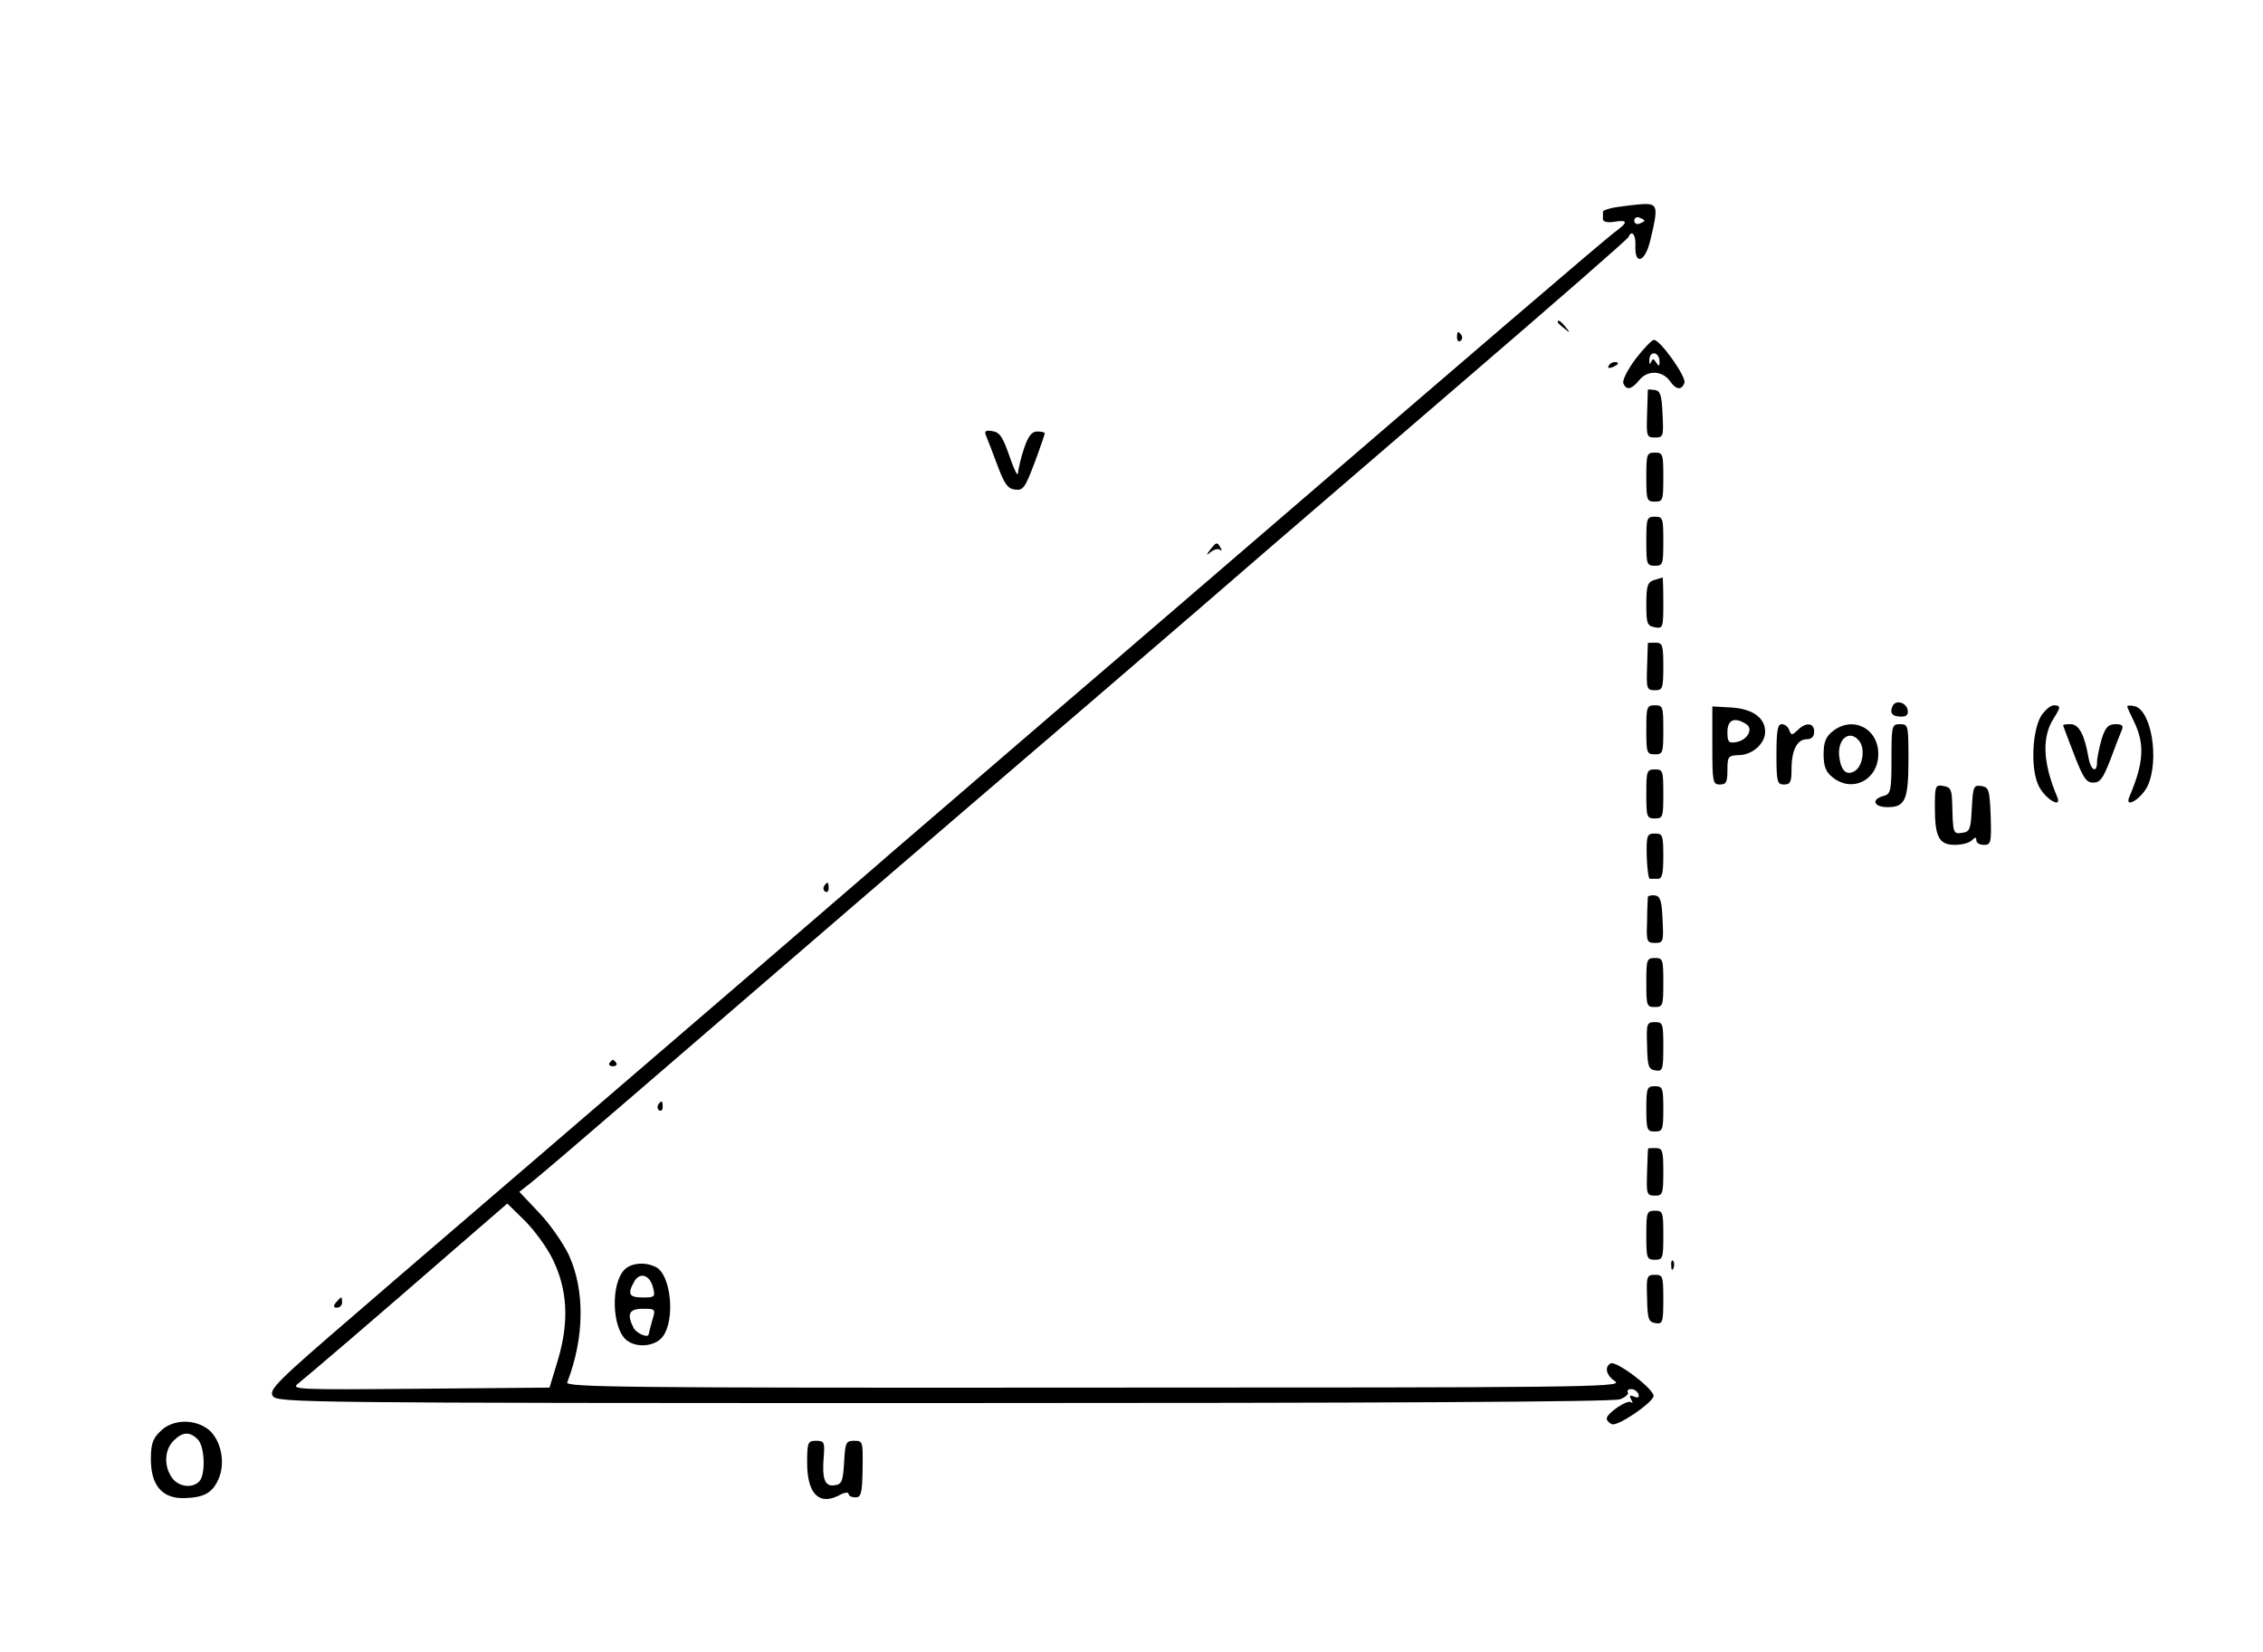
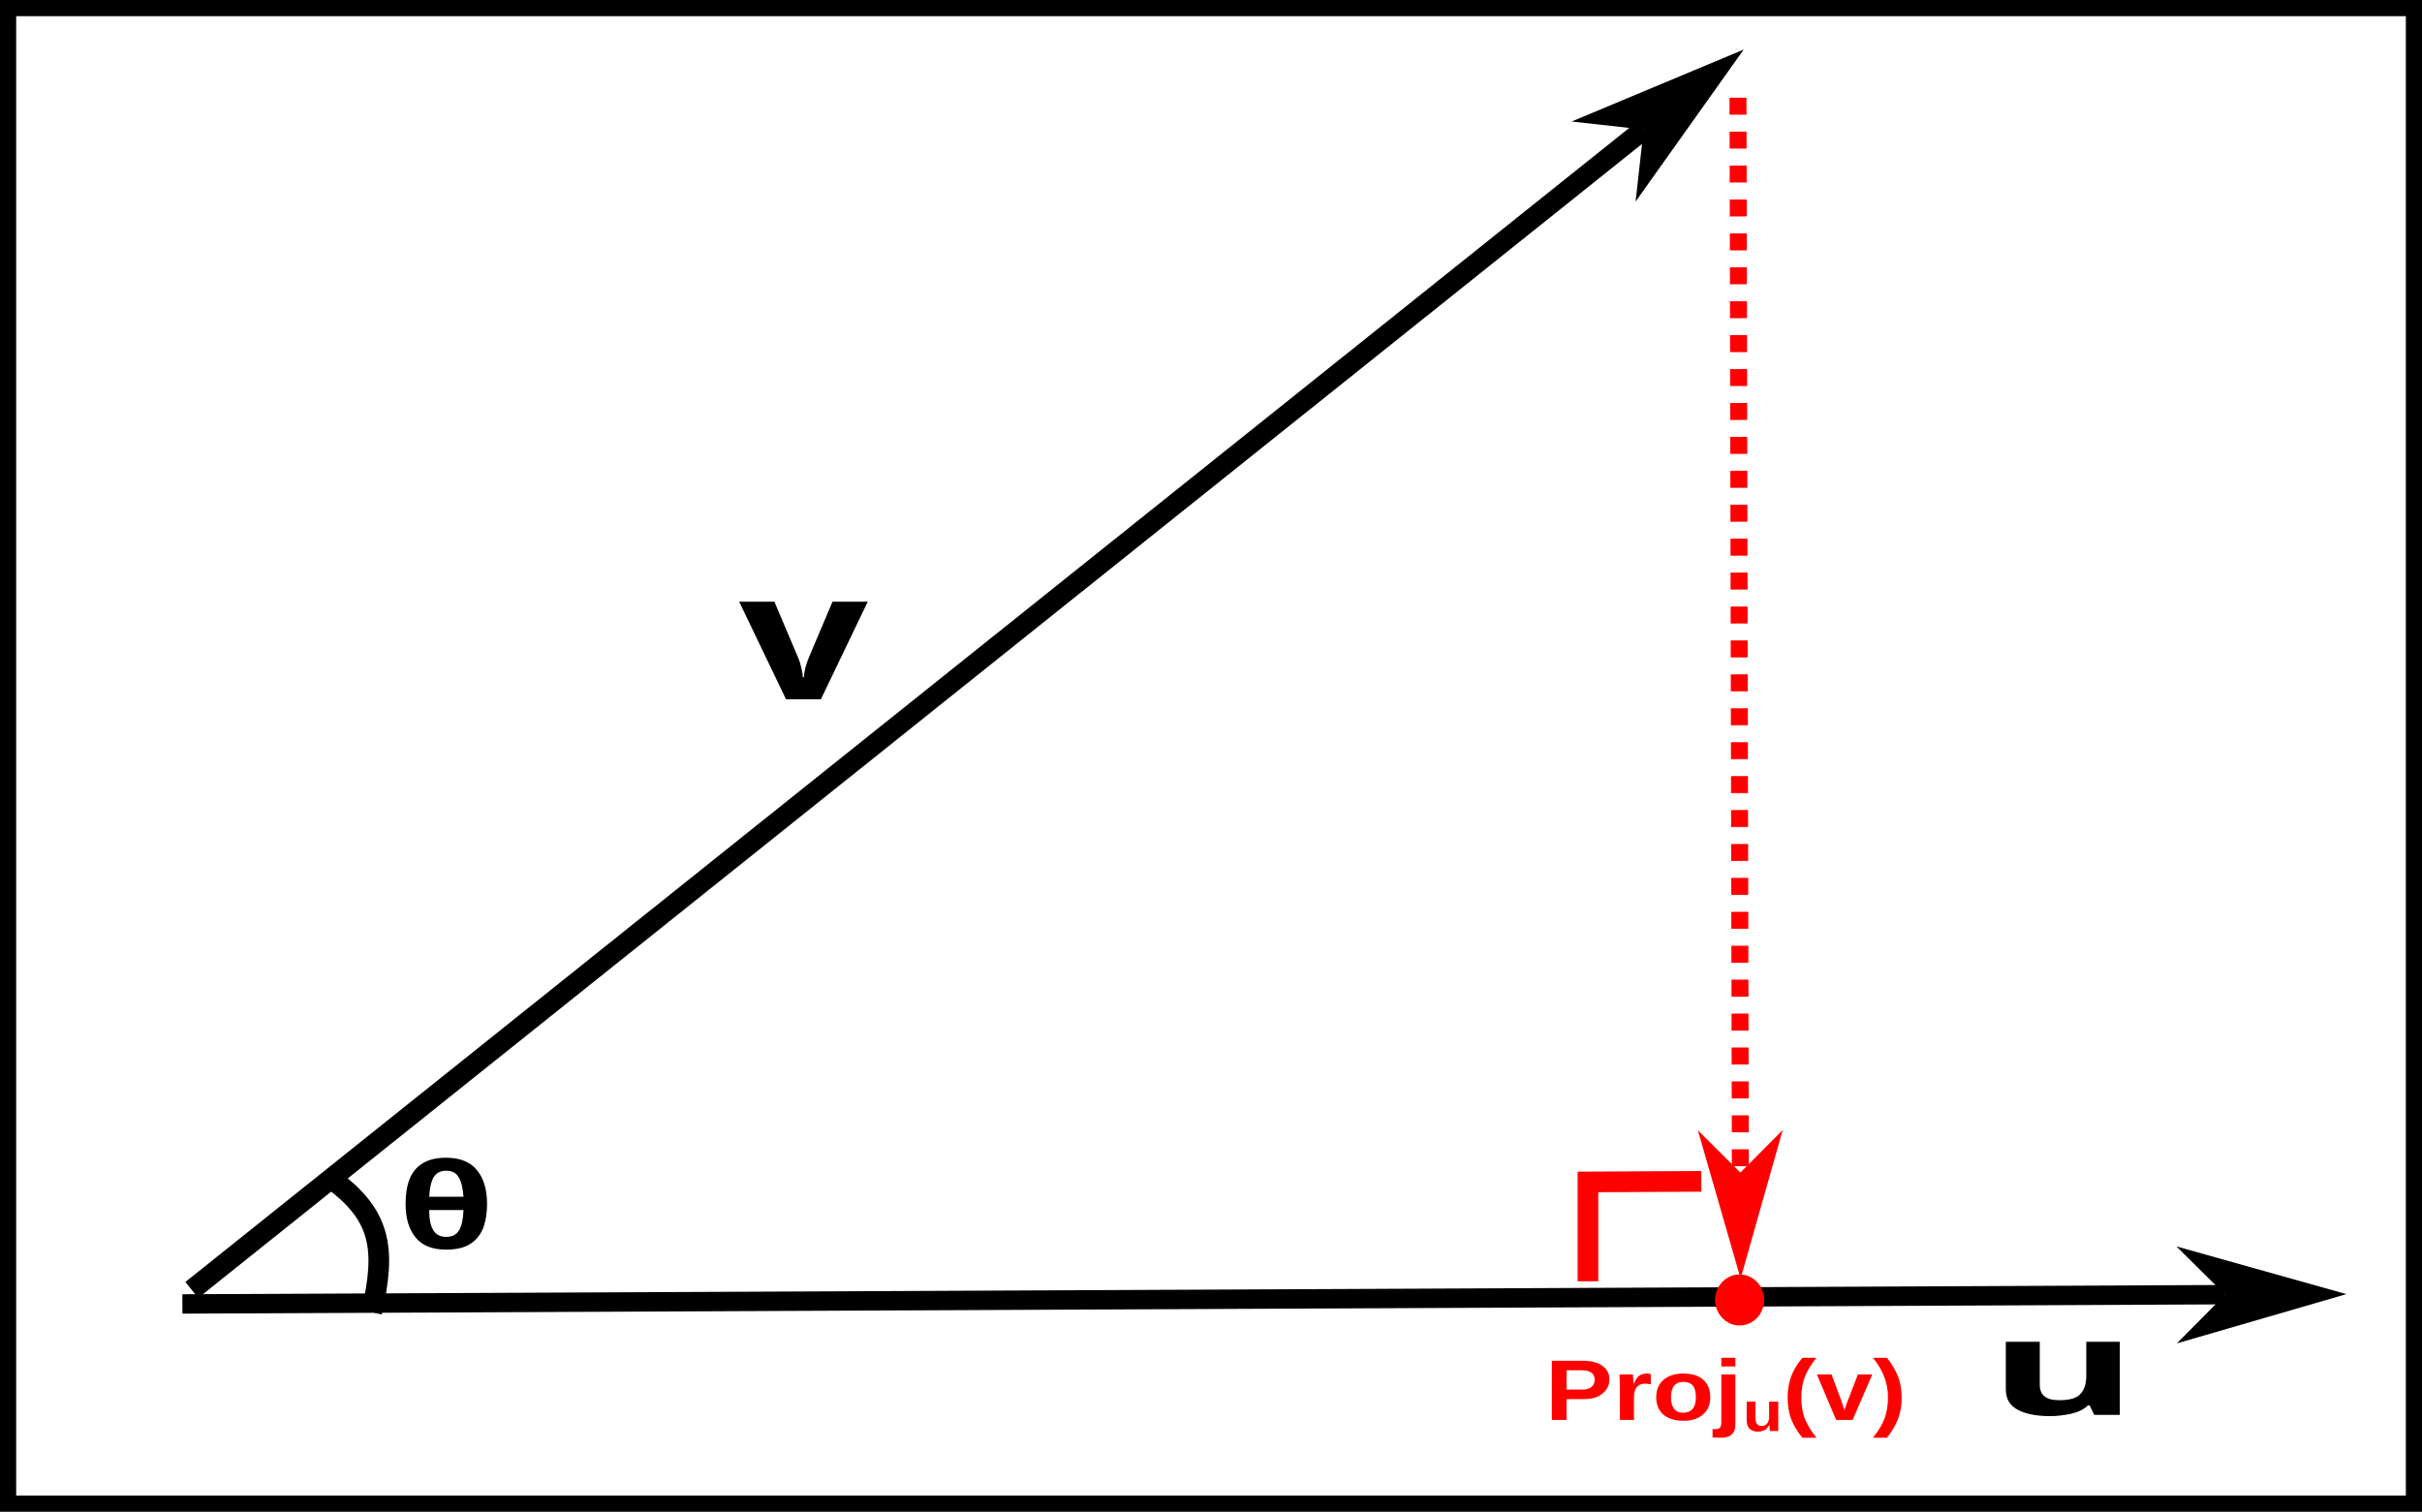
- <svg xmlns="http://www.w3.org/2000/svg" version="1.0" width="600pt" height="438pt" viewBox="0 0 600 438" preserveAspectRatio="xMidYMid meet">
-   <g transform="translate(0,438) scale(0.1,-0.1)" fill="#000000" stroke="none">
-     <path d="M4287 3831 c-21 -3 -38 -9 -37 -13 0 -5 0 -13 0 -19 0 -7 12 -10 30 -7 37 6 37 -1 2 -27 -23 -16 -433 -368 -922 -789 -69 -59 -327 -282 -575 -494 -247 -213 -455 -391 -461 -397 -6 -5 -150 -129 -319 -275 -170 -146 -426 -366 -570 -490 -144 -124 -366 -314 -493 -424 -207 -178 -229 -200 -219 -217 11 -18 62 -19 1779 -19 1151 0 1776 3 1793 10 14 5 24 14 21 18 -3 5 1 9 9 9 8 0 16 -6 19 -13 3 -9 -1 -11 -11 -7 -12 5 -14 3 -8 -8 4 -8 5 -11 0 -7 -9 9 -65 -29 -65 -43 0 -5 6 -12 14 -15 15 -6 101 52 110 73 7 16 -99 97 -114 88 -17 -10 -11 -32 13 -48 20 -15 -103 -16 -1382 -16 -1258 -1 -1403 1 -1397 14 46 120 47 244 4 338 -15 31 -50 82 -79 112 l-52 55 28 22 c16 12 141 119 279 238 451 389 774 667 1191 1024 226 194 444 382 485 418 41 35 273 235 515 443 242 208 442 382 443 387 8 20 20 5 18 -24 -2 -54 27 -42 40 17 21 86 19 95 -18 94 -18 -1 -50 -5 -71 -8z m73 -36 c0 -2 -6 -5 -13 -8 -8 -3 -14 1 -14 8 0 7 6 11 14 8 7 -3 13 -6 13 -8z m-2895 -2753 c40 -81 44 -166 15 -265 l-23 -76 -344 -3 c-334 -3 -343 -2 -321 15 25 20 196 166 412 354 l141 122 46 -45 c26 -26 59 -71 74 -102z" />
-     <path d="M4130 3526 c0 -2 8 -10 18 -17 15 -13 16 -12 3 4 -13 16 -21 21 -21 13z" />
-     <path d="M3863 3485 c0 -8 4 -12 9 -9 5 3 6 10 3 15 -9 13 -12 11 -12 -6z" />
-     <path d="M4337 3429 c-21 -28 -36 -57 -33 -65 8 -20 22 -17 43 9 21 26 61 25 81 -4 16 -23 31 -24 38 -4 6 15 -64 114 -81 114 -5 0 -27 -23 -48 -50z m63 -8 c0 -13 -2 -13 -9 -2 -7 11 -9 11 -14 0 -3 -8 -4 -4 -4 7 1 26 27 21 27 -5z" />
-     <path d="M4265 3410 c-3 -6 1 -7 9 -4 18 7 21 14 7 14 -6 0 -13 -4 -16 -10z" />
-     <path d="M4369 3347 c0 -1 -1 -30 -2 -65 -2 -59 -1 -62 21 -62 22 0 23 3 20 62 -2 49 -6 62 -20 64 -10 1 -18 2 -19 1z" />
-     <path d="M2615 3223 c4 -10 18 -45 30 -78 18 -48 27 -61 46 -63 22 -3 27 5 52 71 15 40 27 76 27 78 0 3 -9 5 -20 5 -14 0 -24 -12 -35 -45 -8 -24 -15 -54 -16 -65 0 -12 -10 8 -22 43 -18 52 -26 65 -46 68 -19 3 -22 0 -16 -14z" />
-     <path d="M4365 3115 c0 -61 1 -65 23 -65 21 0 22 4 22 65 0 61 -1 65 -22 65 -22 0 -23 -4 -23 -65z" />
-     <path d="M4365 2945 c0 -61 1 -65 23 -65 21 0 22 4 22 65 0 61 -1 65 -22 65 -22 0 -23 -4 -23 -65z" />
-     <path d="M3209 2923 c-12 -16 -12 -17 2 -6 9 7 20 9 24 5 5 -4 5 -1 1 6 -9 16 -11 15 -27 -5z" />
-     <path d="M4385 2842 c-17 -6 -20 -16 -20 -64 0 -51 2 -57 22 -61 22 -4 23 -2 23 64 0 38 -1 69 -2 68 -2 -1 -12 -4 -23 -7z" />
-     <path d="M4369 2675 c0 0 -1 -28 -2 -63 -2 -58 -1 -62 21 -62 20 0 22 4 22 63 0 56 -2 63 -20 63 -11 0 -20 0 -21 -1z" />
-     <path d="M5017 2506 c-7 -18 1 -26 25 -26 13 0 18 6 16 17 -4 22 -34 29 -41 9z" />
-     <path d="M4365 2445 c0 -61 1 -65 23 -65 21 0 22 4 22 65 0 61 -1 65 -22 65 -22 0 -23 -4 -23 -65z" />
-     <path d="M4540 2404 c0 -97 1 -104 20 -104 17 0 20 7 20 38 0 37 2 39 32 40 35 1 68 31 68 62 0 36 -32 60 -87 64 l-53 3 0 -103z m90 56 c20 -13 2 -44 -29 -48 -18 -3 -21 2 -21 27 0 33 19 41 50 21z" />
-     <path d="M5413 2484 c-25 -39 -30 -142 -8 -187 17 -36 64 -63 49 -29 -38 90 -41 159 -8 209 18 28 18 33 -1 33 -8 0 -22 -12 -32 -26z" />
-     <path d="M5640 2507 c0 -2 7 -18 16 -36 31 -62 29 -111 -10 -203 -15 -34 31 -7 48 28 32 69 10 204 -36 212 -10 2 -18 2 -18 -1z" />
-     <path d="M4710 2380 c0 -73 2 -80 20 -80 17 0 20 7 20 41 0 50 15 79 40 79 13 0 20 7 20 20 0 24 -22 26 -44 4 -15 -14 -17 -14 -22 0 -3 9 -12 16 -20 16 -11 0 -14 -18 -14 -80z" />
-     <path d="M4859 2441 c-18 -14 -24 -29 -24 -61 0 -32 6 -47 24 -61 52 -42 121 -7 121 62 0 69 -69 102 -121 60z m70 -25 c17 -20 10 -67 -11 -80 -21 -13 -36 -1 -41 34 -8 49 26 78 52 46z" />
-     <path d="M5015 2368 c0 -84 -2 -93 -20 -98 -35 -9 -28 -30 10 -30 47 0 55 20 55 129 0 88 -1 91 -22 91 -22 0 -23 -3 -23 -92z" />
-     <path d="M5470 2457 c0 -1 13 -36 29 -77 24 -62 32 -75 51 -75 18 0 26 11 45 60 12 33 26 68 30 78 6 13 2 17 -16 17 -19 0 -27 -8 -37 -40 -6 -22 -12 -49 -12 -60 0 -32 -17 -23 -23 13 -10 58 -25 87 -47 87 -11 0 -20 -1 -20 -3z" />
-     <path d="M4365 2275 c0 -61 1 -65 23 -65 21 0 22 4 22 65 0 61 -1 65 -22 65 -22 0 -23 -4 -23 -65z" />
-     <path d="M5130 2239 c0 -78 11 -99 53 -99 18 0 38 5 45 12 9 9 12 9 12 0 0 -7 9 -12 20 -12 19 0 20 6 18 77 -3 70 -5 76 -25 79 -20 3 -22 -1 -25 -59 -3 -56 -5 -62 -25 -65 -25 -4 -25 -1 -27 77 -1 37 -4 44 -23 47 -22 4 -23 0 -23 -57z" />
-     <path d="M4366 2110 c1 -33 5 -60 8 -60 3 0 13 0 21 0 12 0 15 13 15 60 0 56 -2 60 -22 60 -21 0 -23 -4 -22 -60z" />
-     <path d="M2185 2031 c-3 -5 -2 -12 3 -15 5 -3 9 1 9 9 0 17 -3 19 -12 6z" />
-     <path d="M4369 2002 c0 -4 -2 -33 -2 -64 -2 -54 -1 -58 21 -58 22 0 23 3 20 62 -2 49 -6 62 -20 64 -10 1 -18 -1 -19 -4z" />
-     <path d="M4365 1775 c0 -61 1 -65 22 -65 22 0 23 4 23 65 0 61 -1 65 -22 65 -22 0 -23 -4 -23 -65z" />
-     <path d="M4367 1608 c1 -56 4 -63 22 -66 19 -3 21 1 21 62 0 62 -1 66 -22 66 -22 0 -23 -4 -21 -62z" />
-     <path d="M1616 1562 c-3 -5 1 -9 9 -9 8 0 12 4 9 9 -3 4 -7 8 -9 8 -2 0 -6 -4 -9 -8z" />
-     <path d="M4365 1440 c0 -56 2 -60 23 -60 20 0 22 4 22 60 0 56 -2 60 -22 60 -21 0 -23 -4 -23 -60z" />
-     <path d="M1745 1451 c-3 -5 -2 -12 3 -15 5 -3 9 1 9 9 0 17 -3 19 -12 6z" />
-     <path d="M4370 1335 c-1 0 -2 -28 -3 -63 -2 -58 -1 -62 21 -62 20 0 22 4 22 63 0 56 -2 63 -20 63 -11 0 -20 0 -20 -1z" />
-     <path d="M4365 1105 c0 -61 1 -65 23 -65 21 0 22 4 22 65 0 61 -1 65 -22 65 -22 0 -23 -4 -23 -65z" />
-     <path d="M4431 1024 c0 -11 3 -14 6 -6 3 7 2 16 -1 19 -3 4 -6 -2 -5 -13z" />
-     <path d="M1656 1014 c-37 -37 -34 -155 5 -187 27 -22 76 -17 96 9 34 45 22 163 -17 184 -28 15 -66 12 -84 -6z m75 -46 c7 -27 5 -28 -27 -28 -36 0 -41 9 -23 41 14 27 41 20 50 -13z m-2 -90 c-5 -18 -9 -34 -9 -35 0 -12 -32 1 -40 16 -19 37 -12 51 24 51 34 0 35 0 25 -32z" />
-     <path d="M4367 938 c1 -56 4 -63 22 -66 19 -3 21 1 21 62 0 62 -1 66 -22 66 -22 0 -23 -4 -21 -62z" />
-     <path d="M891 927 c-8 -10 -7 -14 2 -14 8 0 14 6 14 14 0 7 -1 13 -2 13 -2 0 -8 -6 -14 -13z" />
-     <path d="M425 585 c-20 -19 -25 -34 -25 -74 0 -69 30 -104 87 -103 54 1 77 14 93 52 18 43 6 100 -25 128 -37 31 -98 30 -130 -3z m99 -21 c19 -18 22 -94 4 -112 -19 -19 -55 -14 -72 10 -22 31 -20 74 4 98 24 24 43 25 64 4z" />
-     <path d="M2140 502 c0 -82 31 -114 84 -87 14 8 26 10 26 4 0 -5 8 -9 18 -9 15 0 18 10 19 75 1 73 1 75 -22 75 -22 0 -24 -4 -27 -57 -3 -51 -6 -58 -25 -61 -26 -4 -34 16 -29 76 3 38 1 42 -20 42 -22 0 -24 -4 -24 -58z" />
+ <svg xmlns="http://www.w3.org/2000/svg" width="117.216mm" height="73.178mm" viewBox="0 0 117.216 73.178" version="1.1" id="svg1">
+   <defs id="defs1">
+     <marker style="overflow:visible" id="DartArrow" refX="0" refY="0" orient="auto-start-reverse" markerWidth="1" markerHeight="1" viewBox="0 0 1 1" preserveAspectRatio="xMidYMid">
+       <path style="fill:context-stroke;fill-rule:evenodd;stroke:none" d="M 0,0 5,-5 -12.5,0 5,5 Z" transform="scale(-0.5)" id="path6" />
+     </marker>
+     <marker style="overflow:visible" id="DartArrow-7" refX="0" refY="0" orient="auto-start-reverse" markerWidth="1" markerHeight="1" viewBox="0 0 1 1" preserveAspectRatio="xMidYMid">
+       <path style="fill:context-stroke;fill-rule:evenodd;stroke:none" d="M 0,0 5,-5 -12.5,0 5,5 Z" transform="scale(-0.5)" id="path6-9" />
+     </marker>
+     <marker style="overflow:visible" id="DartArrow-7-9" refX="0" refY="0" orient="auto-start-reverse" markerWidth="1" markerHeight="1" viewBox="0 0 1 1" preserveAspectRatio="xMidYMid">
+       <path style="fill:context-stroke;fill-rule:evenodd;stroke:none" d="M 0,0 5,-5 -12.5,0 5,5 Z" transform="scale(-0.5)" id="path6-9-1" />
+     </marker>
+   </defs>
+   <g id="layer1" transform="translate(-29.11553,-19.23744)">
+     <path style="fill:#000000;stroke:#000000;stroke-width:0.939;stroke-dasharray:none;stroke-opacity:1;marker-end:url(#DartArrow)" d="M 37.943,82.356 136.804,81.907" id="path5-2" />
+     <path style="fill:#000000;stroke:#000000;stroke-width:0.992;stroke-dasharray:none;stroke-opacity:1;marker-end:url(#DartArrow-7)" d="M 38.398,81.679 108.661,25.508" id="path5-2-3" />
+     <path style="fill:#000000;stroke:#ff0000;stroke-width:0.821;stroke-dasharray:0.821, 0.821;stroke-dashoffset:0;stroke-opacity:1;marker-end:url(#DartArrow-7-9)" d="m 113.228,23.967 0.115,52.03" id="path5-2-3-9" />
+     <text xml:space="preserve" style="font-size:9.72px;writing-mode:lr-tb;direction:ltr;fill:#000000;fill-opacity:1;stroke:none;stroke-width:0.329;stroke-dasharray:none;stroke-dashoffset:0;stroke-opacity:1" x="57.69" y="59.709" id="text17" transform="scale(1.12477,0.8890706)">
+       <tspan id="tspan17" style="font-style:normal;font-variant:normal;font-weight:bold;font-stretch:normal;font-family:sans-serif;-inkscape-font-specification:'sans-serif Bold';fill:#000000;fill-opacity:1;stroke:none;stroke-width:0.329;stroke-dasharray:none;stroke-dashoffset:0" x="57.69" y="59.709">v</tspan>
+     </text>
+     <text xml:space="preserve" style="font-size:8.423px;writing-mode:lr-tb;direction:ltr;fill:#000000;fill-opacity:1;stroke:none;stroke-width:0.285;stroke-dasharray:none;stroke-dashoffset:0;stroke-opacity:1" x="96.598" y="113.864" id="text17-0" transform="scale(1.29795,0.7704455)">
+       <tspan id="tspan17-2" style="font-style:normal;font-variant:normal;font-weight:bold;font-stretch:normal;font-family:sans-serif;-inkscape-font-specification:'sans-serif Bold';fill:#000000;fill-opacity:1;stroke:none;stroke-width:0.285;stroke-dasharray:none;stroke-dashoffset:0" x="96.598" y="113.864">u</tspan>
+     </text>
+     <text xml:space="preserve" style="font-size:6.55px;writing-mode:lr-tb;direction:ltr;fill:#000000;fill-opacity:1;stroke:none;stroke-width:0.222;stroke-dasharray:none;stroke-dashoffset:0;stroke-opacity:1" x="42.393" y="90.966" id="text17-0-2" transform="scale(1.141801,0.8758095)">
+       <tspan id="tspan17-2-0" style="font-style:normal;font-variant:normal;font-weight:bold;font-stretch:normal;font-family:sans-serif;-inkscape-font-specification:'sans-serif Bold';fill:#000000;fill-opacity:1;stroke:none;stroke-width:0.222;stroke-dasharray:none;stroke-dashoffset:0" x="42.393" y="90.966">θ</tspan>
+     </text>
+     <rect style="fill:none;fill-opacity:1;stroke:#000000;stroke-width:0.782;stroke-dasharray:none;stroke-dashoffset:0;stroke-opacity:1" id="rect17" width="116.434" height="72.396" x="29.507" y="19.629" />
+     <text xml:space="preserve" style="font-style:normal;font-variant:normal;font-weight:normal;font-stretch:normal;font-size:4.518px;line-height:0;font-family:'Arial Rounded MT Bold';-inkscape-font-specification:'Arial Rounded MT Bold, ';writing-mode:lr-tb;direction:ltr;fill:#ff0000;fill-opacity:1;stroke:none;stroke-width:1.675;stroke-dasharray:none;stroke-dashoffset:0;stroke-opacity:1" x="95.6" y="95.602" id="text93" transform="scale(1.086769,0.9201587)">
+       <tspan id="tspan93" style="font-style:normal;font-variant:normal;font-weight:bold;font-stretch:normal;font-family:Arial;-inkscape-font-specification:'Arial Bold';stroke-width:1.675" x="95.6" y="95.602">Proj<tspan style="font-style:normal;font-variant:normal;font-weight:bold;font-stretch:normal;font-size:2.937px;font-family:Arial;-inkscape-font-specification:'Arial Bold';baseline-shift:sub;stroke-width:1.675" id="tspan94">u</tspan>(v)</tspan>
+     </text>
+     <path style="fill:none;fill-opacity:1;stroke:#000000;stroke-width:1;stroke-dasharray:none;stroke-dashoffset:0;stroke-opacity:1" d="m 44.891,76.119 c 2.721,1.851 2.911,3.555 2.212,6.636" id="path94" />
+     <ellipse style="fill:#ff0000;fill-opacity:1;stroke:#ff0000;stroke-width:1;stroke-dasharray:none;stroke-dashoffset:0;stroke-opacity:1" id="path95" cx="113.307" cy="82.163" rx="0.69" ry="0.736" />
+     <path style="fill:none;fill-opacity:1;stroke:#ff0000;stroke-width:1;stroke-dasharray:none;stroke-dashoffset:0;stroke-opacity:1" d="m 105.966,81.258 v -4.807 l 5.488,-0.029" id="path96" />
  </g>
</svg>
